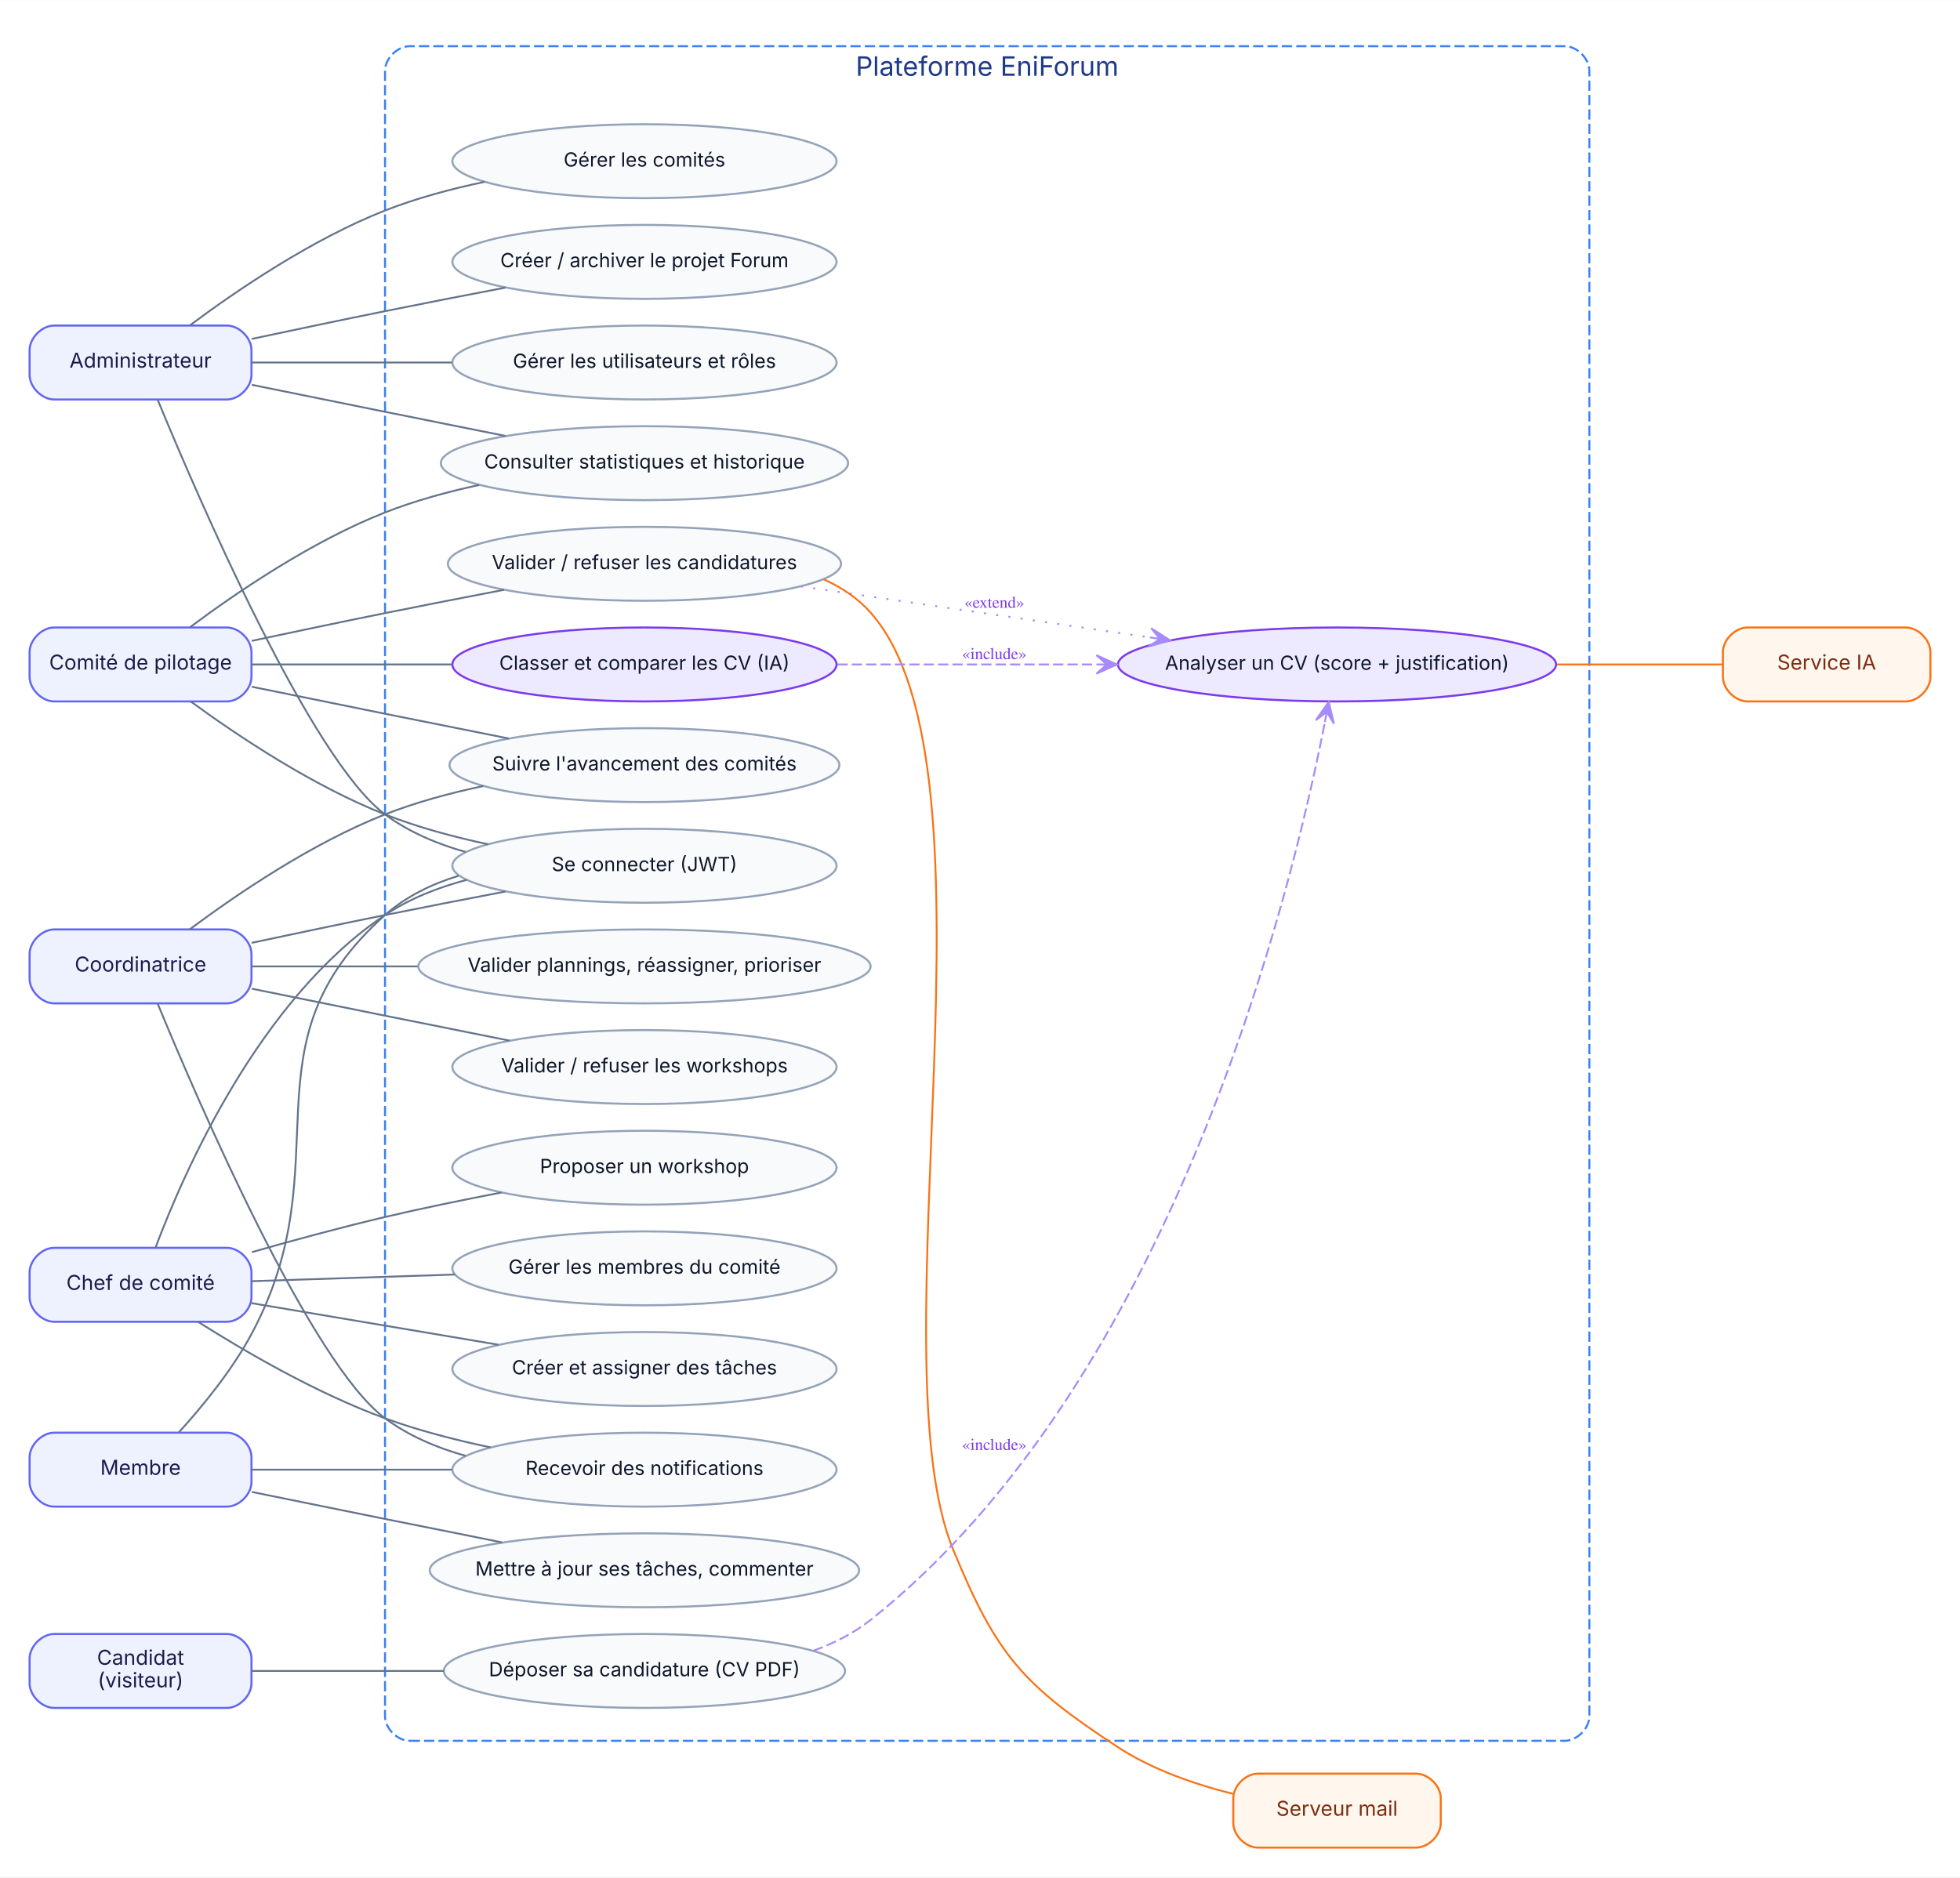
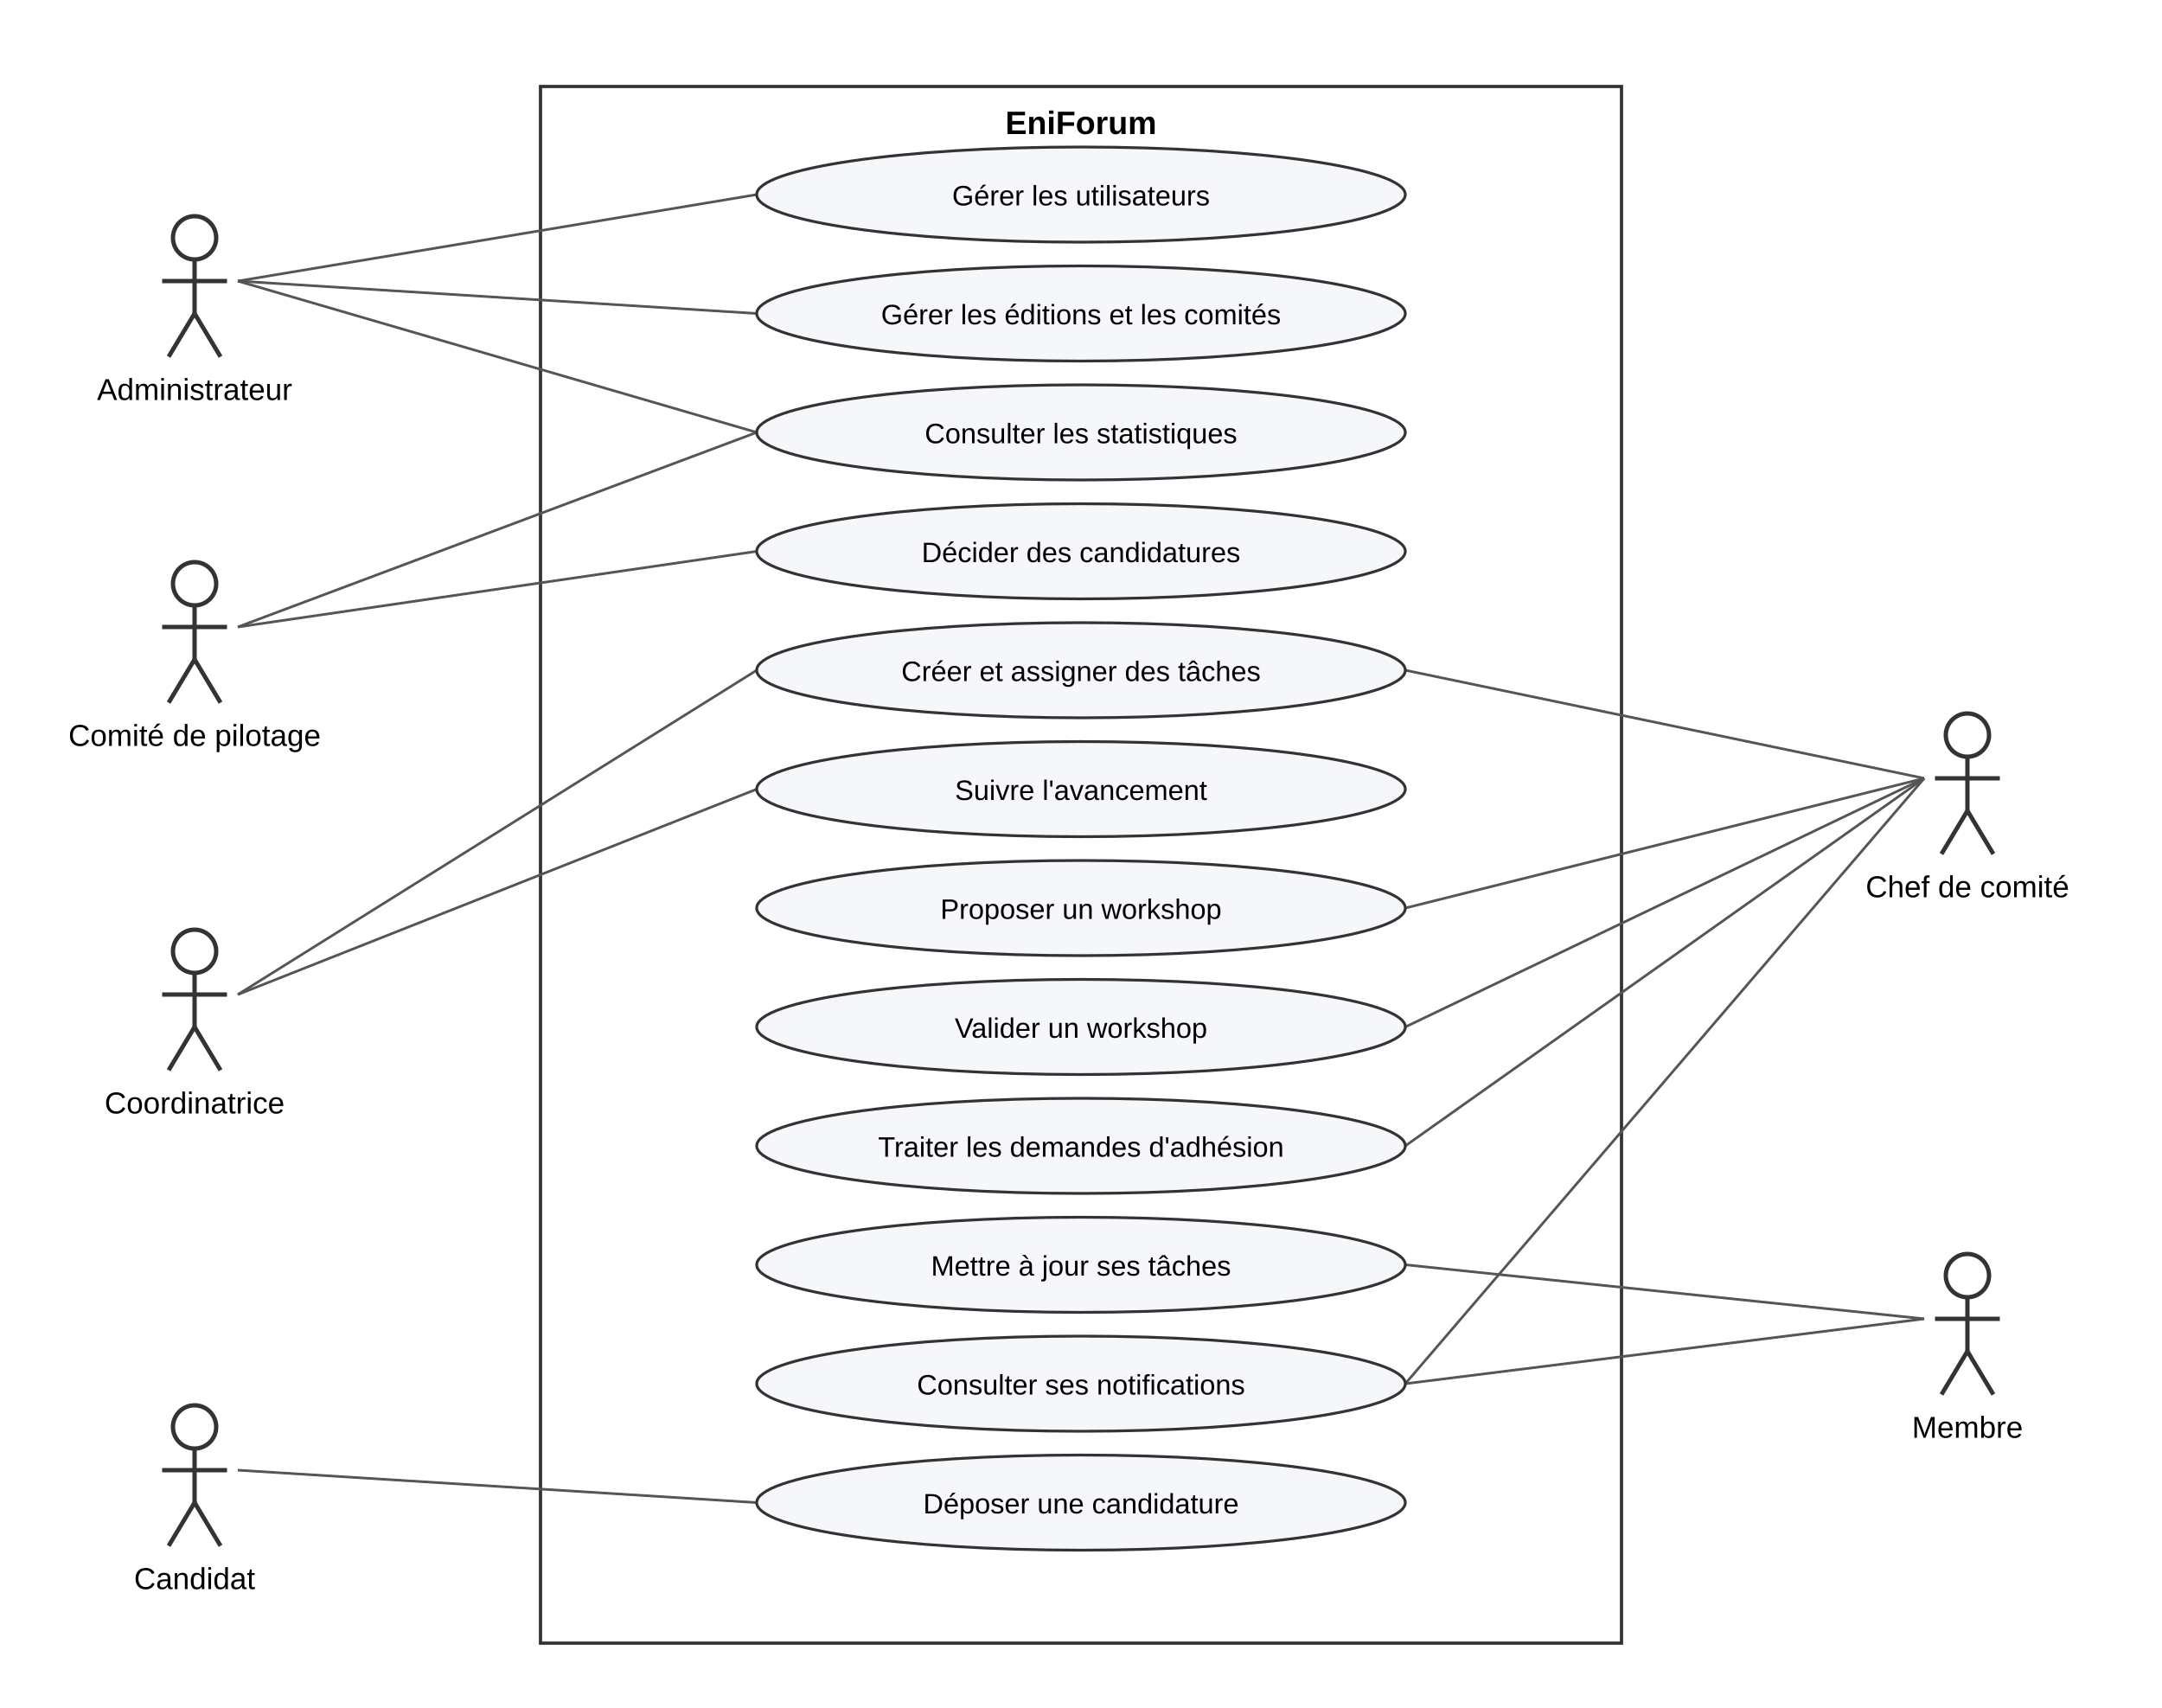
- <svg xmlns="http://www.w3.org/2000/svg" width="954pt" height="914pt" viewBox="0.00 0.00 953.97 913.80">
-   <g id="graph0" class="graph" transform="scale(1 1) rotate(0) translate(14.4 899.4)">
-     <polygon fill="white" stroke="transparent" points="-14.4,14.4 -14.4,-899.4 939.57,-899.4 939.57,14.4 -14.4,14.4" />
-     <g id="clust1" class="cluster">
-       <path fill="none" stroke="#3b82f6" stroke-dasharray="5,2" d="M185,-52C185,-52 747.17,-52 747.17,-52 753.17,-52 759.17,-58 759.17,-64 759.17,-64 759.17,-865 759.17,-865 759.17,-871 753.17,-877 747.17,-877 747.17,-877 185,-877 185,-877 179,-877 173,-871 173,-865 173,-865 173,-64 173,-64 173,-58 179,-52 185,-52" />
-       <text text-anchor="middle" x="466.08" y="-862.6" font-family="Inter" font-size="13.00" fill="#1e3a8a">Plateforme EniForum</text>
-     </g>
-     <g id="node1" class="node">
-       <path fill="#eef2ff" stroke="#6366f1" d="M96,-741C96,-741 12,-741 12,-741 6,-741 0,-735 0,-729 0,-729 0,-717 0,-717 0,-711 6,-705 12,-705 12,-705 96,-705 96,-705 102,-705 108,-711 108,-717 108,-717 108,-729 108,-729 108,-735 102,-741 96,-741" />
-       <text text-anchor="middle" x="54" y="-720.5" font-family="Inter" font-size="10.00" fill="#1e1b4b">Administrateur</text>
-     </g>
-     <g id="node7" class="node">
-       <ellipse fill="#f8fafc" stroke="#94a3b8" cx="299.27" cy="-478" rx="93.5" ry="18" />
-       <text text-anchor="middle" x="299.27" y="-475.4" font-family="Inter" font-size="9.50" fill="#0f172a">Se connecter (JWT)</text>
-     </g>
-     <g id="edge1" class="edge">
-       <path fill="none" stroke="#64748b" stroke-width="0.9" d="M62.35,-704.84C82.05,-657.07 136.96,-529.71 173,-503 184.49,-494.48 198.15,-488.67 212.14,-484.74" />
-     </g>
-     <g id="node8" class="node">
-       <ellipse fill="#f8fafc" stroke="#94a3b8" cx="299.27" cy="-772" rx="93.5" ry="18" />
-       <text text-anchor="middle" x="299.27" y="-769.4" font-family="Inter" font-size="9.50" fill="#0f172a">Créer / archiver le projet Forum</text>
-     </g>
-     <g id="edge2" class="edge">
-       <path fill="none" stroke="#64748b" stroke-width="0.9" d="M108.11,-734.48C128.4,-738.81 151.75,-743.71 173,-748 191.99,-751.83 212.64,-755.85 231.59,-759.47" />
-     </g>
-     <g id="node9" class="node">
-       <ellipse fill="#f8fafc" stroke="#94a3b8" cx="299.27" cy="-723" rx="93.5" ry="18" />
-       <text text-anchor="middle" x="299.27" y="-720.4" font-family="Inter" font-size="9.50" fill="#0f172a">Gérer les utilisateurs et rôles</text>
-     </g>
-     <g id="edge3" class="edge">
-       <path fill="none" stroke="#64748b" stroke-width="0.9" d="M108.09,-723C136.61,-723 172.59,-723 205.57,-723" />
-     </g>
-     <g id="node10" class="node">
-       <ellipse fill="#f8fafc" stroke="#94a3b8" cx="299.27" cy="-821" rx="93.5" ry="18" />
-       <text text-anchor="middle" x="299.27" y="-818.4" font-family="Inter" font-size="9.50" fill="#0f172a">Gérer les comités</text>
-     </g>
-     <g id="edge4" class="edge">
-       <path fill="none" stroke="#64748b" stroke-width="0.9" d="M78.01,-741.08C100.83,-758.11 137.44,-783.02 173,-797 188.25,-803 205.15,-807.53 221.47,-810.95" />
-     </g>
-     <g id="node11" class="node">
-       <ellipse fill="#f8fafc" stroke="#94a3b8" cx="299.27" cy="-674" rx="99.11" ry="18" />
-       <text text-anchor="middle" x="299.27" y="-671.4" font-family="Inter" font-size="9.50" fill="#0f172a">Consulter statistiques et historique</text>
-     </g>
-     <g id="edge5" class="edge">
-       <path fill="none" stroke="#64748b" stroke-width="0.9" d="M108.15,-712.15C128.44,-708.01 151.79,-703.27 173,-699 192.02,-695.17 212.68,-691.03 231.63,-687.25" />
-     </g>
-     <g id="node2" class="node">
-       <path fill="#eef2ff" stroke="#6366f1" d="M96,-594C96,-594 12,-594 12,-594 6,-594 0,-588 0,-582 0,-582 0,-570 0,-570 0,-564 6,-558 12,-558 12,-558 96,-558 96,-558 102,-558 108,-564 108,-570 108,-570 108,-582 108,-582 108,-588 102,-594 96,-594" />
-       <text text-anchor="middle" x="54" y="-573.5" font-family="Inter" font-size="10.00" fill="#1e1b4b">Comité de pilotage</text>
-     </g>
-     <g id="edge6" class="edge">
-       <path fill="none" stroke="#64748b" stroke-width="0.9" d="M78.51,-557.91C101.4,-541.18 137.81,-516.87 173,-503 188.78,-496.78 206.32,-492.04 223.15,-488.46" />
-     </g>
-     <g id="edge7" class="edge">
-       <path fill="none" stroke="#64748b" stroke-width="0.9" d="M78.01,-594.08C100.83,-611.11 137.44,-636.02 173,-650 187.43,-655.67 203.33,-660.04 218.82,-663.39" />
-     </g>
-     <g id="node12" class="node">
-       <ellipse fill="#f8fafc" stroke="#94a3b8" cx="299.27" cy="-527" rx="94.87" ry="18" />
-       <text text-anchor="middle" x="299.27" y="-524.4" font-family="Inter" font-size="9.50" fill="#0f172a">Suivre l'avancement des comités</text>
-     </g>
-     <g id="edge8" class="edge">
-       <path fill="none" stroke="#64748b" stroke-width="0.9" d="M108.15,-565.15C128.44,-561.01 151.79,-556.27 173,-552 192.57,-548.06 213.86,-543.8 233.25,-539.93" />
-     </g>
-     <g id="node13" class="node">
-       <ellipse fill="#f8fafc" stroke="#94a3b8" cx="299.27" cy="-625" rx="95.68" ry="18" />
-       <text text-anchor="middle" x="299.27" y="-622.4" font-family="Inter" font-size="9.50" fill="#0f172a">Valider / refuser les candidatures</text>
-     </g>
-     <g id="edge9" class="edge">
-       <path fill="none" stroke="#64748b" stroke-width="0.9" d="M108.11,-587.48C128.4,-591.81 151.75,-596.71 173,-601 191.78,-604.79 212.17,-608.76 230.94,-612.35" />
-     </g>
-     <g id="node14" class="node">
-       <ellipse fill="#ede9fe" stroke="#7c3aed" cx="299.27" cy="-576" rx="93.5" ry="18" />
-       <text text-anchor="middle" x="299.27" y="-573.4" font-family="Inter" font-size="9.50" fill="#0f172a">Classer et comparer les CV (IA)</text>
-     </g>
-     <g id="edge10" class="edge">
-       <path fill="none" stroke="#64748b" stroke-width="0.9" d="M108.09,-576C136.61,-576 172.59,-576 205.57,-576" />
-     </g>
-     <g id="node3" class="node">
-       <path fill="#eef2ff" stroke="#6366f1" d="M96,-447C96,-447 12,-447 12,-447 6,-447 0,-441 0,-435 0,-435 0,-423 0,-423 0,-417 6,-411 12,-411 12,-411 96,-411 96,-411 102,-411 108,-417 108,-423 108,-423 108,-435 108,-435 108,-441 102,-447 96,-447" />
-       <text text-anchor="middle" x="54" y="-426.5" font-family="Inter" font-size="10.00" fill="#1e1b4b">Coordinatrice</text>
-     </g>
-     <g id="edge11" class="edge">
-       <path fill="none" stroke="#64748b" stroke-width="0.9" d="M108.11,-440.48C128.4,-444.81 151.75,-449.71 173,-454 191.99,-457.83 212.64,-461.85 231.59,-465.47" />
-     </g>
-     <g id="edge12" class="edge">
-       <path fill="none" stroke="#64748b" stroke-width="0.9" d="M78.01,-447.08C100.83,-464.11 137.44,-489.02 173,-503 188.04,-508.92 204.69,-513.41 220.81,-516.81" />
-     </g>
-     <g id="node16" class="node">
-       <ellipse fill="#f8fafc" stroke="#94a3b8" cx="299.27" cy="-429" rx="110.05" ry="18" />
-       <text text-anchor="middle" x="299.27" y="-426.4" font-family="Inter" font-size="9.50" fill="#0f172a">Valider plannings, réassigner, prioriser</text>
-     </g>
-     <g id="edge13" class="edge">
-       <path fill="none" stroke="#64748b" stroke-width="0.9" d="M108.09,-429C131.85,-429 160.81,-429 188.88,-429" />
-     </g>
-     <g id="node17" class="node">
-       <ellipse fill="#f8fafc" stroke="#94a3b8" cx="299.27" cy="-380" rx="93.5" ry="18" />
-       <text text-anchor="middle" x="299.27" y="-377.4" font-family="Inter" font-size="9.50" fill="#0f172a">Valider / refuser les workshops</text>
-     </g>
-     <g id="edge14" class="edge">
-       <path fill="none" stroke="#64748b" stroke-width="0.9" d="M108.15,-418.15C128.44,-414.01 151.79,-409.27 173,-405 192.68,-401.04 214.1,-396.75 233.57,-392.87" />
-     </g>
-     <g id="node22" class="node">
-       <ellipse fill="#f8fafc" stroke="#94a3b8" cx="299.27" cy="-184" rx="93.5" ry="18" />
-       <text text-anchor="middle" x="299.27" y="-181.4" font-family="Inter" font-size="9.50" fill="#0f172a">Recevoir des notifications</text>
-     </g>
-     <g id="edge15" class="edge">
-       <path fill="none" stroke="#64748b" stroke-width="0.9" d="M62.35,-410.84C82.05,-363.07 136.96,-235.71 173,-209 184.49,-200.48 198.15,-194.67 212.14,-190.74" />
-     </g>
-     <g id="node4" class="node">
-       <path fill="#eef2ff" stroke="#6366f1" d="M96,-292C96,-292 12,-292 12,-292 6,-292 0,-286 0,-280 0,-280 0,-268 0,-268 0,-262 6,-256 12,-256 12,-256 96,-256 96,-256 102,-256 108,-262 108,-268 108,-268 108,-280 108,-280 108,-286 102,-292 96,-292" />
-       <text text-anchor="middle" x="54" y="-271.5" font-family="Inter" font-size="10.00" fill="#1e1b4b">Chef de comité</text>
-     </g>
-     <g id="edge16" class="edge">
-       <path fill="none" stroke="#64748b" stroke-width="0.9" d="M61.27,-292.03C75.11,-328.96 111.98,-413.16 173,-454 184.87,-461.95 198.71,-467.41 212.78,-471.14" />
-     </g>
-     <g id="node18" class="node">
-       <ellipse fill="#f8fafc" stroke="#94a3b8" cx="299.27" cy="-331" rx="93.5" ry="18" />
-       <text text-anchor="middle" x="299.27" y="-328.4" font-family="Inter" font-size="9.50" fill="#0f172a">Proposer un workshop</text>
-     </g>
-     <g id="edge17" class="edge">
-       <path fill="none" stroke="#64748b" stroke-width="0.9" d="M108.21,-289.9C128.4,-295.66 151.67,-301.98 173,-307 191.32,-311.31 211.29,-315.4 229.79,-318.95" />
-     </g>
-     <g id="node19" class="node">
-       <ellipse fill="#f8fafc" stroke="#94a3b8" cx="299.27" cy="-282" rx="93.5" ry="18" />
-       <text text-anchor="middle" x="299.27" y="-279.4" font-family="Inter" font-size="9.50" fill="#0f172a">Gérer les membres du comité</text>
-     </g>
-     <g id="edge18" class="edge">
-       <path fill="none" stroke="#64748b" stroke-width="0.9" d="M108.09,-275.75C137.03,-276.7 173.65,-277.9 207.02,-279" />
-     </g>
-     <g id="node20" class="node">
-       <ellipse fill="#f8fafc" stroke="#94a3b8" cx="299.27" cy="-233" rx="93.5" ry="18" />
-       <text text-anchor="middle" x="299.27" y="-230.4" font-family="Inter" font-size="9.50" fill="#0f172a">Créer et assigner des tâches</text>
-     </g>
-     <g id="edge19" class="edge">
-       <path fill="none" stroke="#64748b" stroke-width="0.9" d="M108.09,-265.05C143.32,-259.12 189.94,-251.26 228.21,-244.81" />
-     </g>
-     <g id="edge20" class="edge">
-       <path fill="none" stroke="#64748b" stroke-width="0.9" d="M81.99,-255.99C105.2,-241.28 140.05,-221.04 173,-209 189.25,-203.06 207.23,-198.43 224.37,-194.84" />
-     </g>
-     <g id="node5" class="node">
-       <path fill="#eef2ff" stroke="#6366f1" d="M96,-202C96,-202 12,-202 12,-202 6,-202 0,-196 0,-190 0,-190 0,-178 0,-178 0,-172 6,-166 12,-166 12,-166 96,-166 96,-166 102,-166 108,-172 108,-178 108,-178 108,-190 108,-190 108,-196 102,-202 96,-202" />
-       <text text-anchor="middle" x="54" y="-181.5" font-family="Inter" font-size="10.00" fill="#1e1b4b">Membre</text>
-     </g>
-     <g id="edge21" class="edge">
-       <path fill="none" stroke="#64748b" stroke-width="0.9" d="M72.54,-202.03C83.97,-214.61 98.48,-232.26 108,-250 153,-333.85 101.83,-390.84 173,-454 183.19,-463.04 195.71,-469.12 208.86,-473.14" />
-     </g>
-     <g id="node21" class="node">
-       <ellipse fill="#f8fafc" stroke="#94a3b8" cx="299.27" cy="-135" rx="104.5" ry="18" />
-       <text text-anchor="middle" x="299.27" y="-132.4" font-family="Inter" font-size="9.50" fill="#0f172a">Mettre à jour ses tâches, commenter</text>
-     </g>
-     <g id="edge22" class="edge">
-       <path fill="none" stroke="#64748b" stroke-width="0.9" d="M108.15,-173.15C128.44,-169.01 151.79,-164.27 173,-160 191.48,-156.28 211.5,-152.27 230,-148.58" />
-     </g>
-     <g id="edge23" class="edge">
-       <path fill="none" stroke="#64748b" stroke-width="0.9" d="M108.09,-184C136.61,-184 172.59,-184 205.57,-184" />
-     </g>
-     <g id="node6" class="node">
-       <path fill="#eef2ff" stroke="#6366f1" d="M96,-104C96,-104 12,-104 12,-104 6,-104 0,-98 0,-92 0,-92 0,-80 0,-80 0,-74 6,-68 12,-68 12,-68 96,-68 96,-68 102,-68 108,-74 108,-80 108,-80 108,-92 108,-92 108,-98 102,-104 96,-104" />
-       <text text-anchor="middle" x="54" y="-89" font-family="Inter" font-size="10.00" fill="#1e1b4b">Candidat</text>
-       <text text-anchor="middle" x="54" y="-78" font-family="Inter" font-size="10.00" fill="#1e1b4b">(visiteur)</text>
-     </g>
-     <g id="node23" class="node">
-       <ellipse fill="#f8fafc" stroke="#94a3b8" cx="299.27" cy="-86" rx="97.64" ry="18" />
-       <text text-anchor="middle" x="299.27" y="-83.4" font-family="Inter" font-size="9.50" fill="#0f172a">Déposer sa candidature (CV PDF)</text>
-     </g>
-     <g id="edge24" class="edge">
-       <path fill="none" stroke="#64748b" stroke-width="0.9" d="M108.09,-86C135.49,-86 169.78,-86 201.68,-86" />
-     </g>
-     <g id="node15" class="node">
-       <ellipse fill="#ede9fe" stroke="#7c3aed" cx="636.36" cy="-576" rx="106.62" ry="18" />
-       <text text-anchor="middle" x="636.36" y="-573.4" font-family="Inter" font-size="9.50" fill="#0f172a">Analyser un CV (score + justification)</text>
-     </g>
-     <g id="edge27" class="edge">
-       <path fill="none" stroke="#a78bfa" stroke-width="0.9" stroke-dasharray="1,5" d="M375.47,-614C425.69,-606.66 491.99,-596.96 545.06,-589.2" />
-       <polygon fill="#a78bfa" stroke="#a78bfa" stroke-width="0.9" points="555.15,-587.73 545.9,-593.63 550.2,-588.45 545.25,-589.18 545.25,-589.18 545.25,-589.18 550.2,-588.45 544.6,-584.72 555.15,-587.73 555.15,-587.73" />
-       <text text-anchor="middle" x="469.55" y="-603.6" font-family="Times,serif" font-size="8.00" fill="#7c3aed">«extend»</text>
-     </g>
-     <g id="node25" class="node">
-       <path fill="#fff7ed" stroke="#f97316" d="M674.86,-36C674.86,-36 597.86,-36 597.86,-36 591.86,-36 585.86,-30 585.86,-24 585.86,-24 585.86,-12 585.86,-12 585.86,-6 591.86,0 597.86,0 597.86,0 674.86,0 674.86,0 680.86,0 686.86,-6 686.86,-12 686.86,-12 686.86,-24 686.86,-24 686.86,-30 680.86,-36 674.86,-36" />
-       <text text-anchor="middle" x="636.36" y="-15.5" font-family="Inter" font-size="10.00" fill="#7c2d12">Serveur mail</text>
-     </g>
-     <g id="edge29" class="edge">
-       <path fill="none" stroke="#f97316" stroke-width="0.9" d="M386.48,-617.44C395.22,-613.55 403.2,-608.22 409.55,-601 476.7,-524.59 410.77,-239.04 449.55,-145 470.72,-93.65 483.11,-79.46 529.55,-49 546.27,-38.03 566.98,-30.85 585.62,-26.19" />
-     </g>
-     <g id="edge25" class="edge">
-       <path fill="none" stroke="#a78bfa" stroke-width="0.9" stroke-dasharray="5,2" d="M393.17,-576C432.18,-576 477.97,-576 519.17,-576" />
-       <polygon fill="#a78bfa" stroke="#a78bfa" stroke-width="0.9" points="529.26,-576 519.26,-580.5 524.26,-576 519.26,-576 519.26,-576 519.26,-576 524.26,-576 519.26,-571.5 529.26,-576 529.26,-576" />
-       <text text-anchor="middle" x="469.55" y="-578.6" font-family="Times,serif" font-size="8.00" fill="#7c3aed">«include»</text>
-     </g>
-     <g id="node24" class="node">
-       <path fill="#fff7ed" stroke="#f97316" d="M913.17,-594C913.17,-594 836.17,-594 836.17,-594 830.17,-594 824.17,-588 824.17,-582 824.17,-582 824.17,-570 824.17,-570 824.17,-564 830.17,-558 836.17,-558 836.17,-558 913.17,-558 913.17,-558 919.17,-558 925.17,-564 925.17,-570 925.17,-570 925.17,-582 925.17,-582 925.17,-588 919.17,-594 913.17,-594" />
-       <text text-anchor="middle" x="874.67" y="-573.5" font-family="Inter" font-size="10.00" fill="#7c2d12">Service IA</text>
-     </g>
-     <g id="edge28" class="edge">
-       <path fill="none" stroke="#f97316" stroke-width="0.9" d="M743.42,-576C771.51,-576 800.53,-576 824.03,-576" />
-     </g>
-     <g id="edge26" class="edge">
-       <path fill="none" stroke="#a78bfa" stroke-width="0.9" stroke-dasharray="5,2" d="M381.37,-95.81C391.53,-99.47 401.25,-104.4 409.55,-111 557.1,-228.34 614.55,-466.21 630.41,-547.8" />
-       <polygon fill="#a78bfa" stroke="#a78bfa" stroke-width="0.9" points="632.3,-557.81 626.02,-548.82 631.37,-552.9 630.44,-547.99 630.44,-547.99 630.44,-547.99 631.37,-552.9 634.87,-547.15 632.3,-557.81 632.3,-557.81" />
-       <text text-anchor="middle" x="469.55" y="-193.6" font-family="Times,serif" font-size="8.00" fill="#7c3aed">«include»</text>
-     </g>
+ <svg xmlns="http://www.w3.org/2000/svg" width="1000" height="790" viewBox="0 0 1000 790" font-family="Arial">
+   <rect width="1000" height="790" fill="#fff" />
+   <rect x="250" y="40" width="500" height="720" fill="none" stroke="#333" stroke-width="1.5" />
+   <text x="500" y="62" text-anchor="middle" font-size="15" font-weight="bold">EniForum</text>
+   <line x1="110" y1="130" x2="350" y2="90" stroke="#555" stroke-width="1.2" />
+   <line x1="110" y1="130" x2="350" y2="145" stroke="#555" stroke-width="1.2" />
+   <line x1="110" y1="130" x2="350" y2="200" stroke="#555" stroke-width="1.2" />
+   <line x1="110" y1="290" x2="350" y2="200" stroke="#555" stroke-width="1.2" />
+   <line x1="110" y1="290" x2="350" y2="255" stroke="#555" stroke-width="1.2" />
+   <line x1="110" y1="460" x2="350" y2="310" stroke="#555" stroke-width="1.2" />
+   <line x1="110" y1="460" x2="350" y2="365" stroke="#555" stroke-width="1.2" />
+   <line x1="110" y1="680" x2="350" y2="695" stroke="#555" stroke-width="1.2" />
+   <line x1="890" y1="360" x2="650" y2="310" stroke="#555" stroke-width="1.2" />
+   <line x1="890" y1="360" x2="650" y2="420" stroke="#555" stroke-width="1.2" />
+   <line x1="890" y1="360" x2="650" y2="475" stroke="#555" stroke-width="1.2" />
+   <line x1="890" y1="360" x2="650" y2="530" stroke="#555" stroke-width="1.2" />
+   <line x1="890" y1="360" x2="650" y2="640" stroke="#555" stroke-width="1.2" />
+   <line x1="890" y1="610" x2="650" y2="585" stroke="#555" stroke-width="1.2" />
+   <line x1="890" y1="610" x2="650" y2="640" stroke="#555" stroke-width="1.2" />
+   <ellipse cx="500" cy="90" rx="150" ry="22" fill="#F5F7FA" stroke="#333" stroke-width="1.3" />
+   <text x="500" y="95" text-anchor="middle" font-size="13">Gérer les utilisateurs</text>
+   <ellipse cx="500" cy="145" rx="150" ry="22" fill="#F5F7FA" stroke="#333" stroke-width="1.3" />
+   <text x="500" y="150" text-anchor="middle" font-size="13">Gérer les éditions et les comités</text>
+   <ellipse cx="500" cy="200" rx="150" ry="22" fill="#F5F7FA" stroke="#333" stroke-width="1.3" />
+   <text x="500" y="205" text-anchor="middle" font-size="13">Consulter les statistiques</text>
+   <ellipse cx="500" cy="255" rx="150" ry="22" fill="#F5F7FA" stroke="#333" stroke-width="1.3" />
+   <text x="500" y="260" text-anchor="middle" font-size="13">Décider des candidatures</text>
+   <ellipse cx="500" cy="310" rx="150" ry="22" fill="#F5F7FA" stroke="#333" stroke-width="1.3" />
+   <text x="500" y="315" text-anchor="middle" font-size="13">Créer et assigner des tâches</text>
+   <ellipse cx="500" cy="365" rx="150" ry="22" fill="#F5F7FA" stroke="#333" stroke-width="1.3" />
+   <text x="500" y="370" text-anchor="middle" font-size="13">Suivre l'avancement</text>
+   <ellipse cx="500" cy="420" rx="150" ry="22" fill="#F5F7FA" stroke="#333" stroke-width="1.3" />
+   <text x="500" y="425" text-anchor="middle" font-size="13">Proposer un workshop</text>
+   <ellipse cx="500" cy="475" rx="150" ry="22" fill="#F5F7FA" stroke="#333" stroke-width="1.3" />
+   <text x="500" y="480" text-anchor="middle" font-size="13">Valider un workshop</text>
+   <ellipse cx="500" cy="530" rx="150" ry="22" fill="#F5F7FA" stroke="#333" stroke-width="1.3" />
+   <text x="500" y="535" text-anchor="middle" font-size="13">Traiter les demandes d'adhésion</text>
+   <ellipse cx="500" cy="585" rx="150" ry="22" fill="#F5F7FA" stroke="#333" stroke-width="1.3" />
+   <text x="500" y="590" text-anchor="middle" font-size="13">Mettre à jour ses tâches</text>
+   <ellipse cx="500" cy="640" rx="150" ry="22" fill="#F5F7FA" stroke="#333" stroke-width="1.3" />
+   <text x="500" y="645" text-anchor="middle" font-size="13">Consulter ses notifications</text>
+   <ellipse cx="500" cy="695" rx="150" ry="22" fill="#F5F7FA" stroke="#333" stroke-width="1.3" />
+   <text x="500" y="700" text-anchor="middle" font-size="13">Déposer une candidature</text>
+   <g stroke="#333" stroke-width="2" fill="none">
+     <circle cx="90" cy="110" r="10" />
+     <line x1="90" y1="120" x2="90" y2="145" />
+     <line x1="75" y1="130" x2="105" y2="130" />
+     <line x1="90" y1="145" x2="78" y2="165" />
+     <line x1="90" y1="145" x2="102" y2="165" />
  </g>
+   <text x="90" y="185" text-anchor="middle" font-size="14">Administrateur</text>
+   <g stroke="#333" stroke-width="2" fill="none">
+     <circle cx="90" cy="270" r="10" />
+     <line x1="90" y1="280" x2="90" y2="305" />
+     <line x1="75" y1="290" x2="105" y2="290" />
+     <line x1="90" y1="305" x2="78" y2="325" />
+     <line x1="90" y1="305" x2="102" y2="325" />
+   </g>
+   <text x="90" y="345" text-anchor="middle" font-size="14">Comité de pilotage</text>
+   <g stroke="#333" stroke-width="2" fill="none">
+     <circle cx="90" cy="440" r="10" />
+     <line x1="90" y1="450" x2="90" y2="475" />
+     <line x1="75" y1="460" x2="105" y2="460" />
+     <line x1="90" y1="475" x2="78" y2="495" />
+     <line x1="90" y1="475" x2="102" y2="495" />
+   </g>
+   <text x="90" y="515" text-anchor="middle" font-size="14">Coordinatrice</text>
+   <g stroke="#333" stroke-width="2" fill="none">
+     <circle cx="90" cy="660" r="10" />
+     <line x1="90" y1="670" x2="90" y2="695" />
+     <line x1="75" y1="680" x2="105" y2="680" />
+     <line x1="90" y1="695" x2="78" y2="715" />
+     <line x1="90" y1="695" x2="102" y2="715" />
+   </g>
+   <text x="90" y="735" text-anchor="middle" font-size="14">Candidat</text>
+   <g stroke="#333" stroke-width="2" fill="none">
+     <circle cx="910" cy="340" r="10" />
+     <line x1="910" y1="350" x2="910" y2="375" />
+     <line x1="895" y1="360" x2="925" y2="360" />
+     <line x1="910" y1="375" x2="898" y2="395" />
+     <line x1="910" y1="375" x2="922" y2="395" />
+   </g>
+   <text x="910" y="415" text-anchor="middle" font-size="14">Chef de comité</text>
+   <g stroke="#333" stroke-width="2" fill="none">
+     <circle cx="910" cy="590" r="10" />
+     <line x1="910" y1="600" x2="910" y2="625" />
+     <line x1="895" y1="610" x2="925" y2="610" />
+     <line x1="910" y1="625" x2="898" y2="645" />
+     <line x1="910" y1="625" x2="922" y2="645" />
+   </g>
+   <text x="910" y="665" text-anchor="middle" font-size="14">Membre</text>
</svg>
